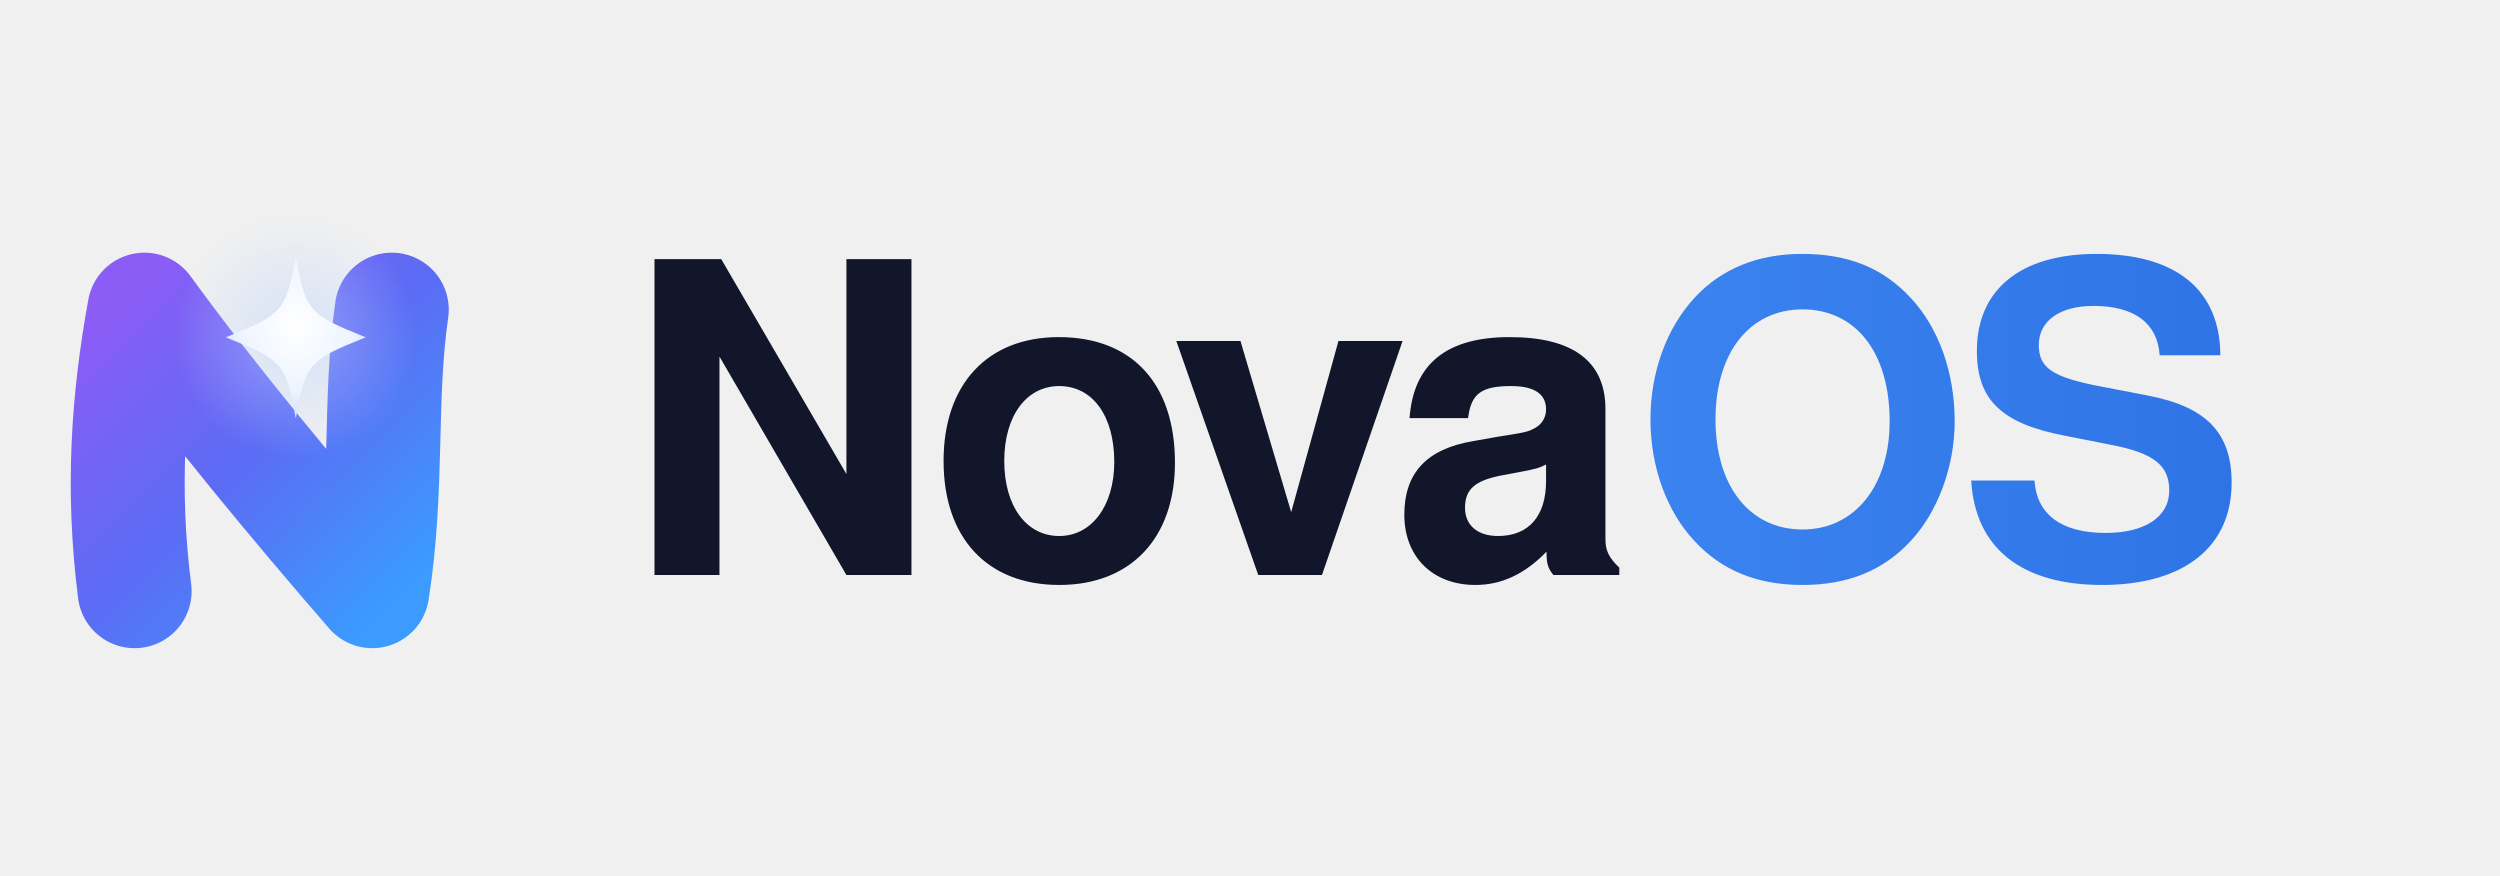
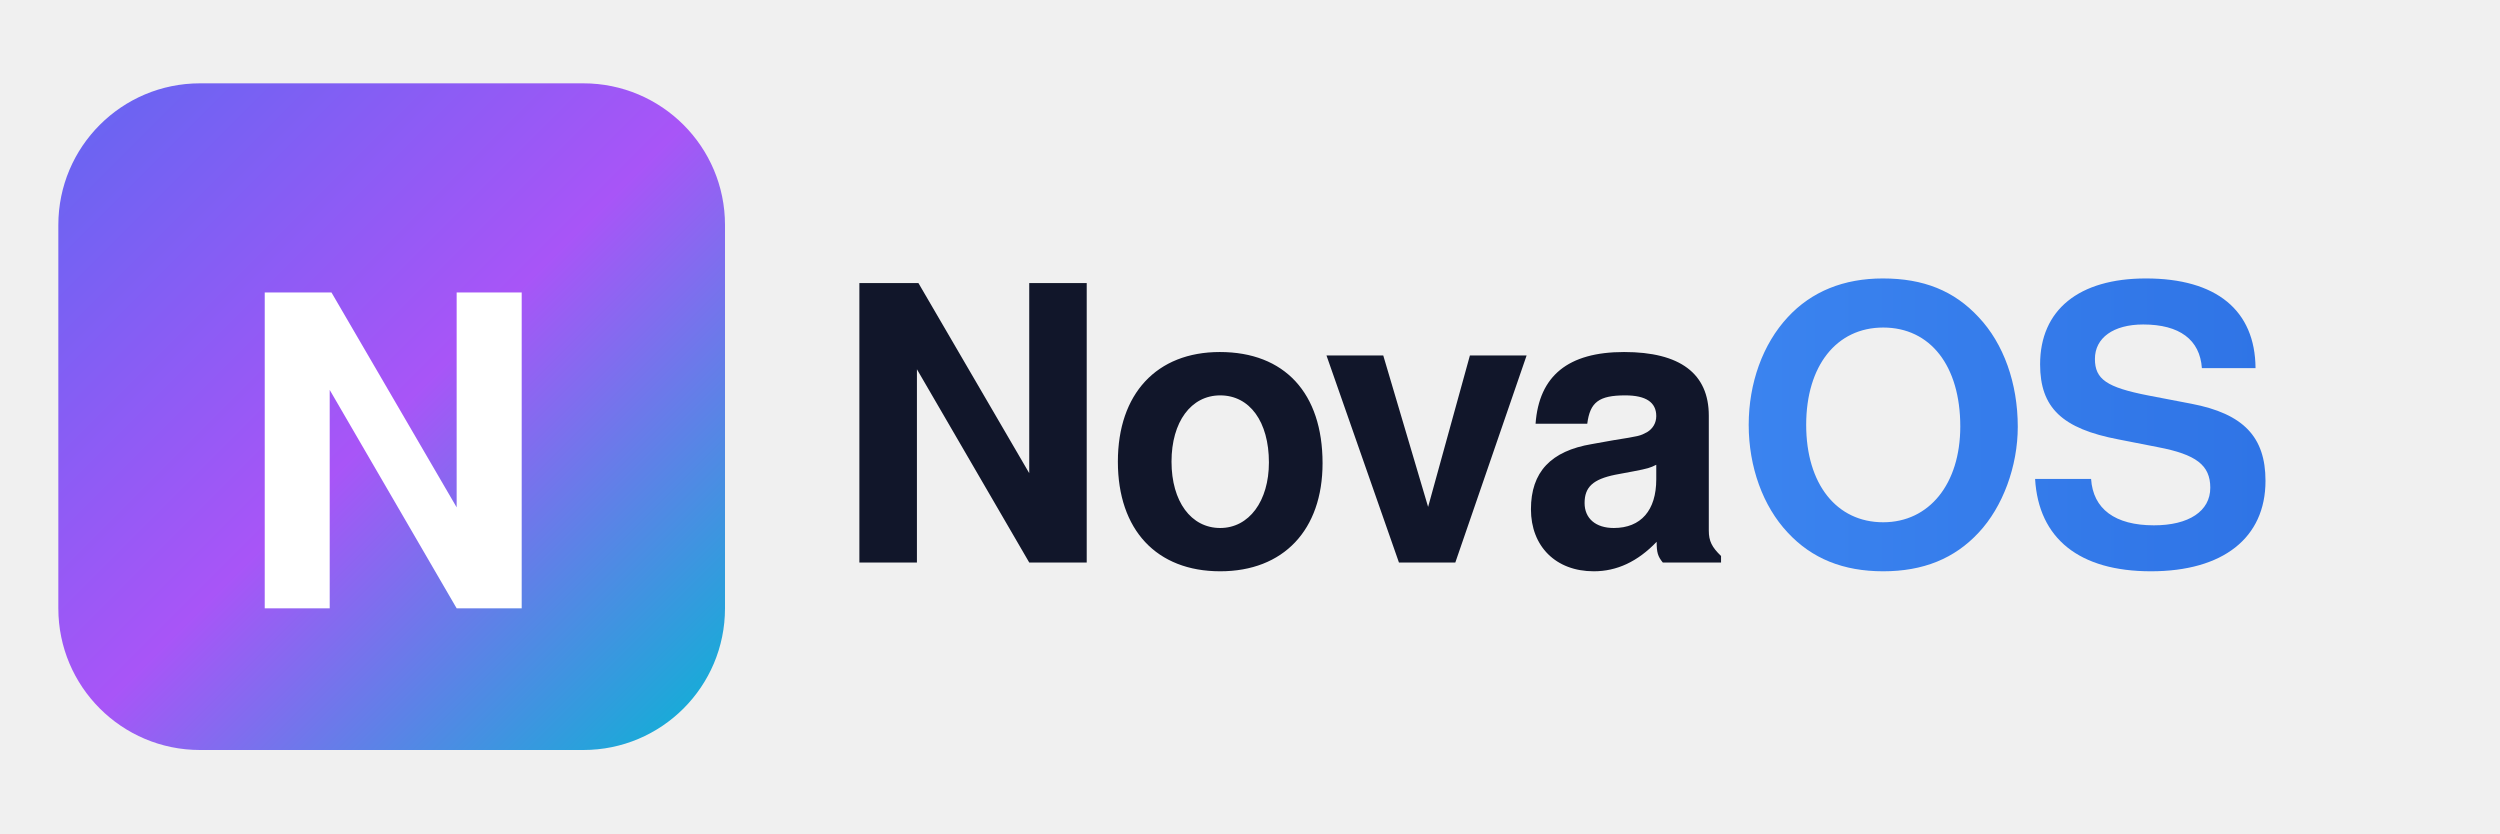
- <svg xmlns="http://www.w3.org/2000/svg" viewBox="0 0 600 210" role="img" aria-label="Nova OS">
+ <svg xmlns="http://www.w3.org/2000/svg" viewBox="0 0 600 200" role="img" aria-label="Nova OS">
  <defs>
    <style>.nv-word{fill:#11162a}@media (prefers-color-scheme:dark){.nv-word{fill:#f3f6fc}}</style>
-     <linearGradient id="novaLk_rib" x1="330" y1="350" x2="690" y2="712" gradientUnits="userSpaceOnUse">
-       <stop offset="0" stop-color="#8b5cf6" />
-       <stop offset="0.5" stop-color="#5b6cf4" />
-       <stop offset="1" stop-color="#3b9bff" />
+     <linearGradient id="novaLk_bg" x1="0" y1="0" x2="1" y2="1">
+       <stop offset="0%" stop-color="#6366f1" />
+       <stop offset="50%" stop-color="#a855f7" />
+       <stop offset="100%" stop-color="#06b6d4" />
    </linearGradient>
-     <radialGradient id="novaLk_halo" cx="0.5" cy="0.5" r="0.5">
-       <stop offset="0" stop-color="#bcd4ff" stop-opacity="0.5" />
-       <stop offset="1" stop-color="#bcd4ff" stop-opacity="0" />
-     </radialGradient>
-     <radialGradient id="novaLk_spk" cx="0.5" cy="0.42" r="0.62">
-       <stop offset="0" stop-color="#ffffff" />
-       <stop offset="0.65" stop-color="#eef4ff" />
-       <stop offset="1" stop-color="#cdddff" />
-     </radialGradient>
    <linearGradient id="novaLk_os" x1="0" y1="0" x2="1" y2="0">
      <stop offset="0" stop-color="#4f9eff" />
      <stop offset="1" stop-color="#2f74e6" />
    </linearGradient>
  </defs>
-   <g transform="translate(-38 4) scale(0.1953125)">
-     <path d="M360,706 C344,580 352,470 372,360 C452,470 560,600 652,706 C672,580 660,470 676,360" fill="none" stroke="url(#novaLk_rib)" stroke-width="140" stroke-linecap="round" stroke-linejoin="round" />
-     <circle cx="558" cy="394" r="150" fill="url(#novaLk_halo)" />
-     <path transform="translate(558 394)" d="M0,-100 C12,-32 16,-28 86,0 C16,28 12,32 0,100 C-12,32 -16,28 -86,0 C-16,-28 -12,-32 0,-100 Z" fill="url(#novaLk_spk)" />
-   </g>
-   <text x="150" y="138" font-family="Space Grotesk, Helvetica, Arial, sans-serif" font-size="104" font-weight="600" letter-spacing="-3" class="nv-word">Nova<tspan fill="url(#novaLk_os)"> OS</tspan>
+   <rect x="14" y="20" width="160" height="160" rx="34" fill="url(#novaLk_bg)" />
+   <text x="94" y="146" text-anchor="middle" font-family="Space Grotesk, Helvetica, sans-serif" font-size="104" font-weight="700" fill="white">N</text>
+   <text x="200" y="135" font-family="Space Grotesk, Helvetica, Arial, sans-serif" font-size="92" font-weight="600" letter-spacing="-2" class="nv-word">Nova<tspan fill="url(#novaLk_os)"> OS</tspan>
  </text>
</svg>
